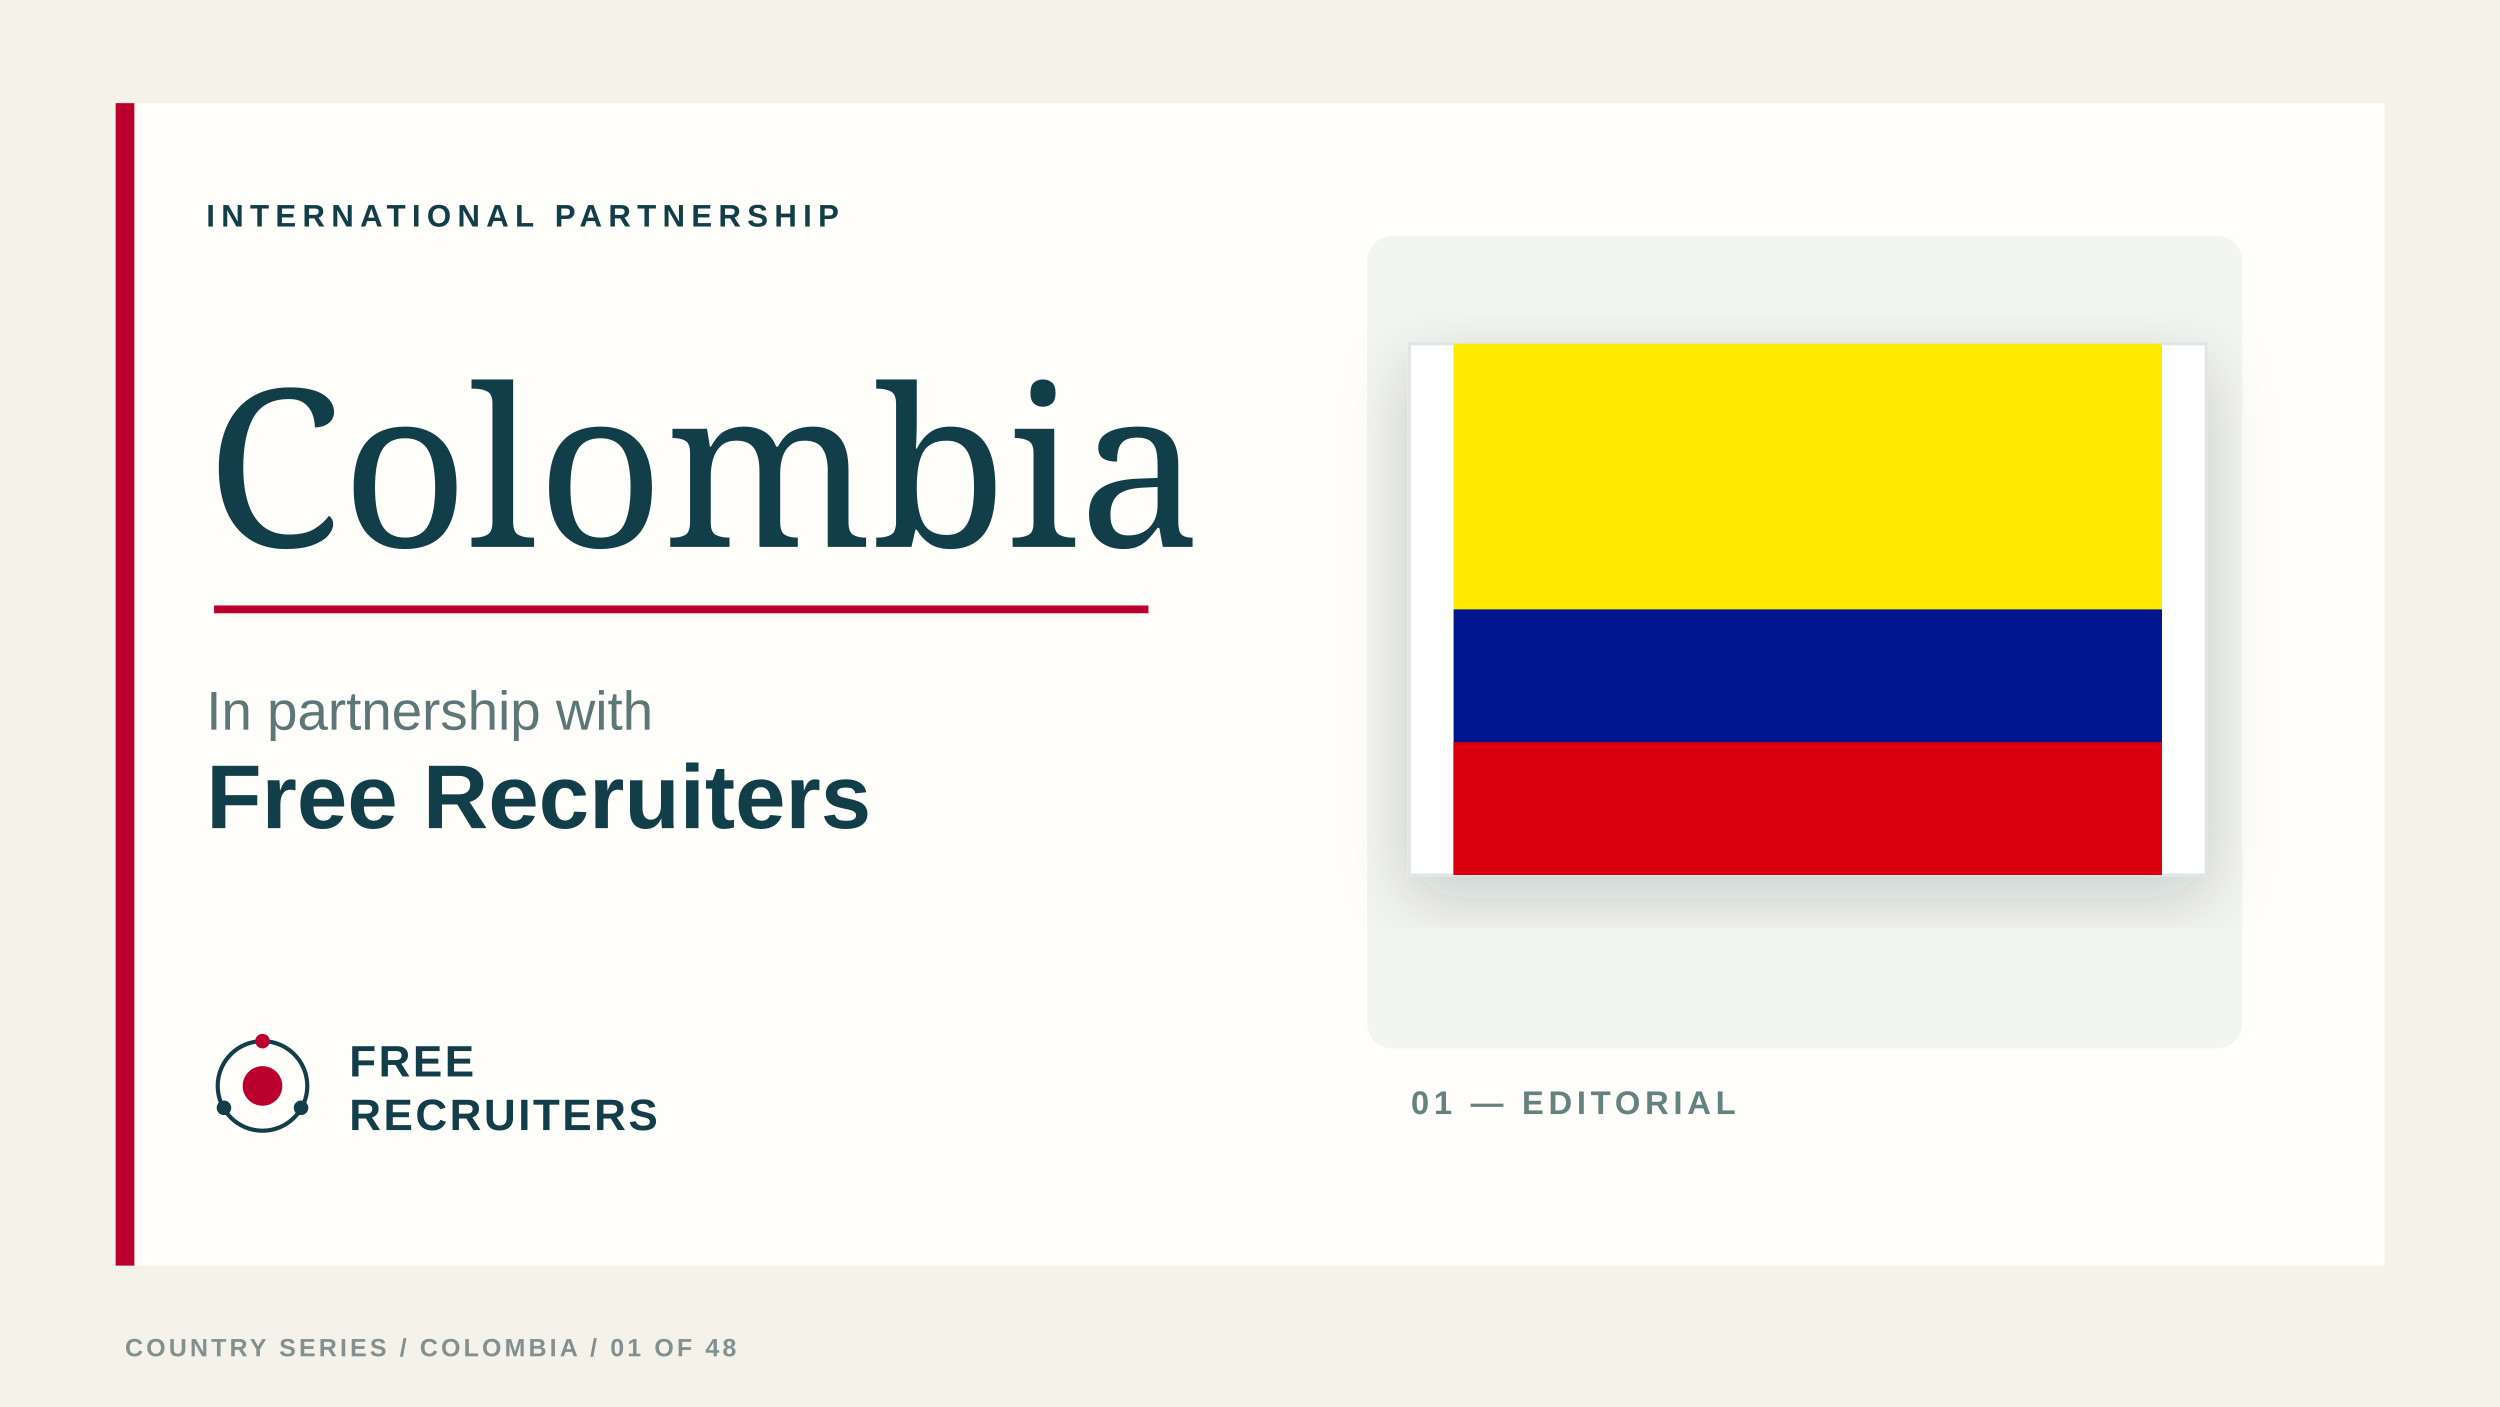
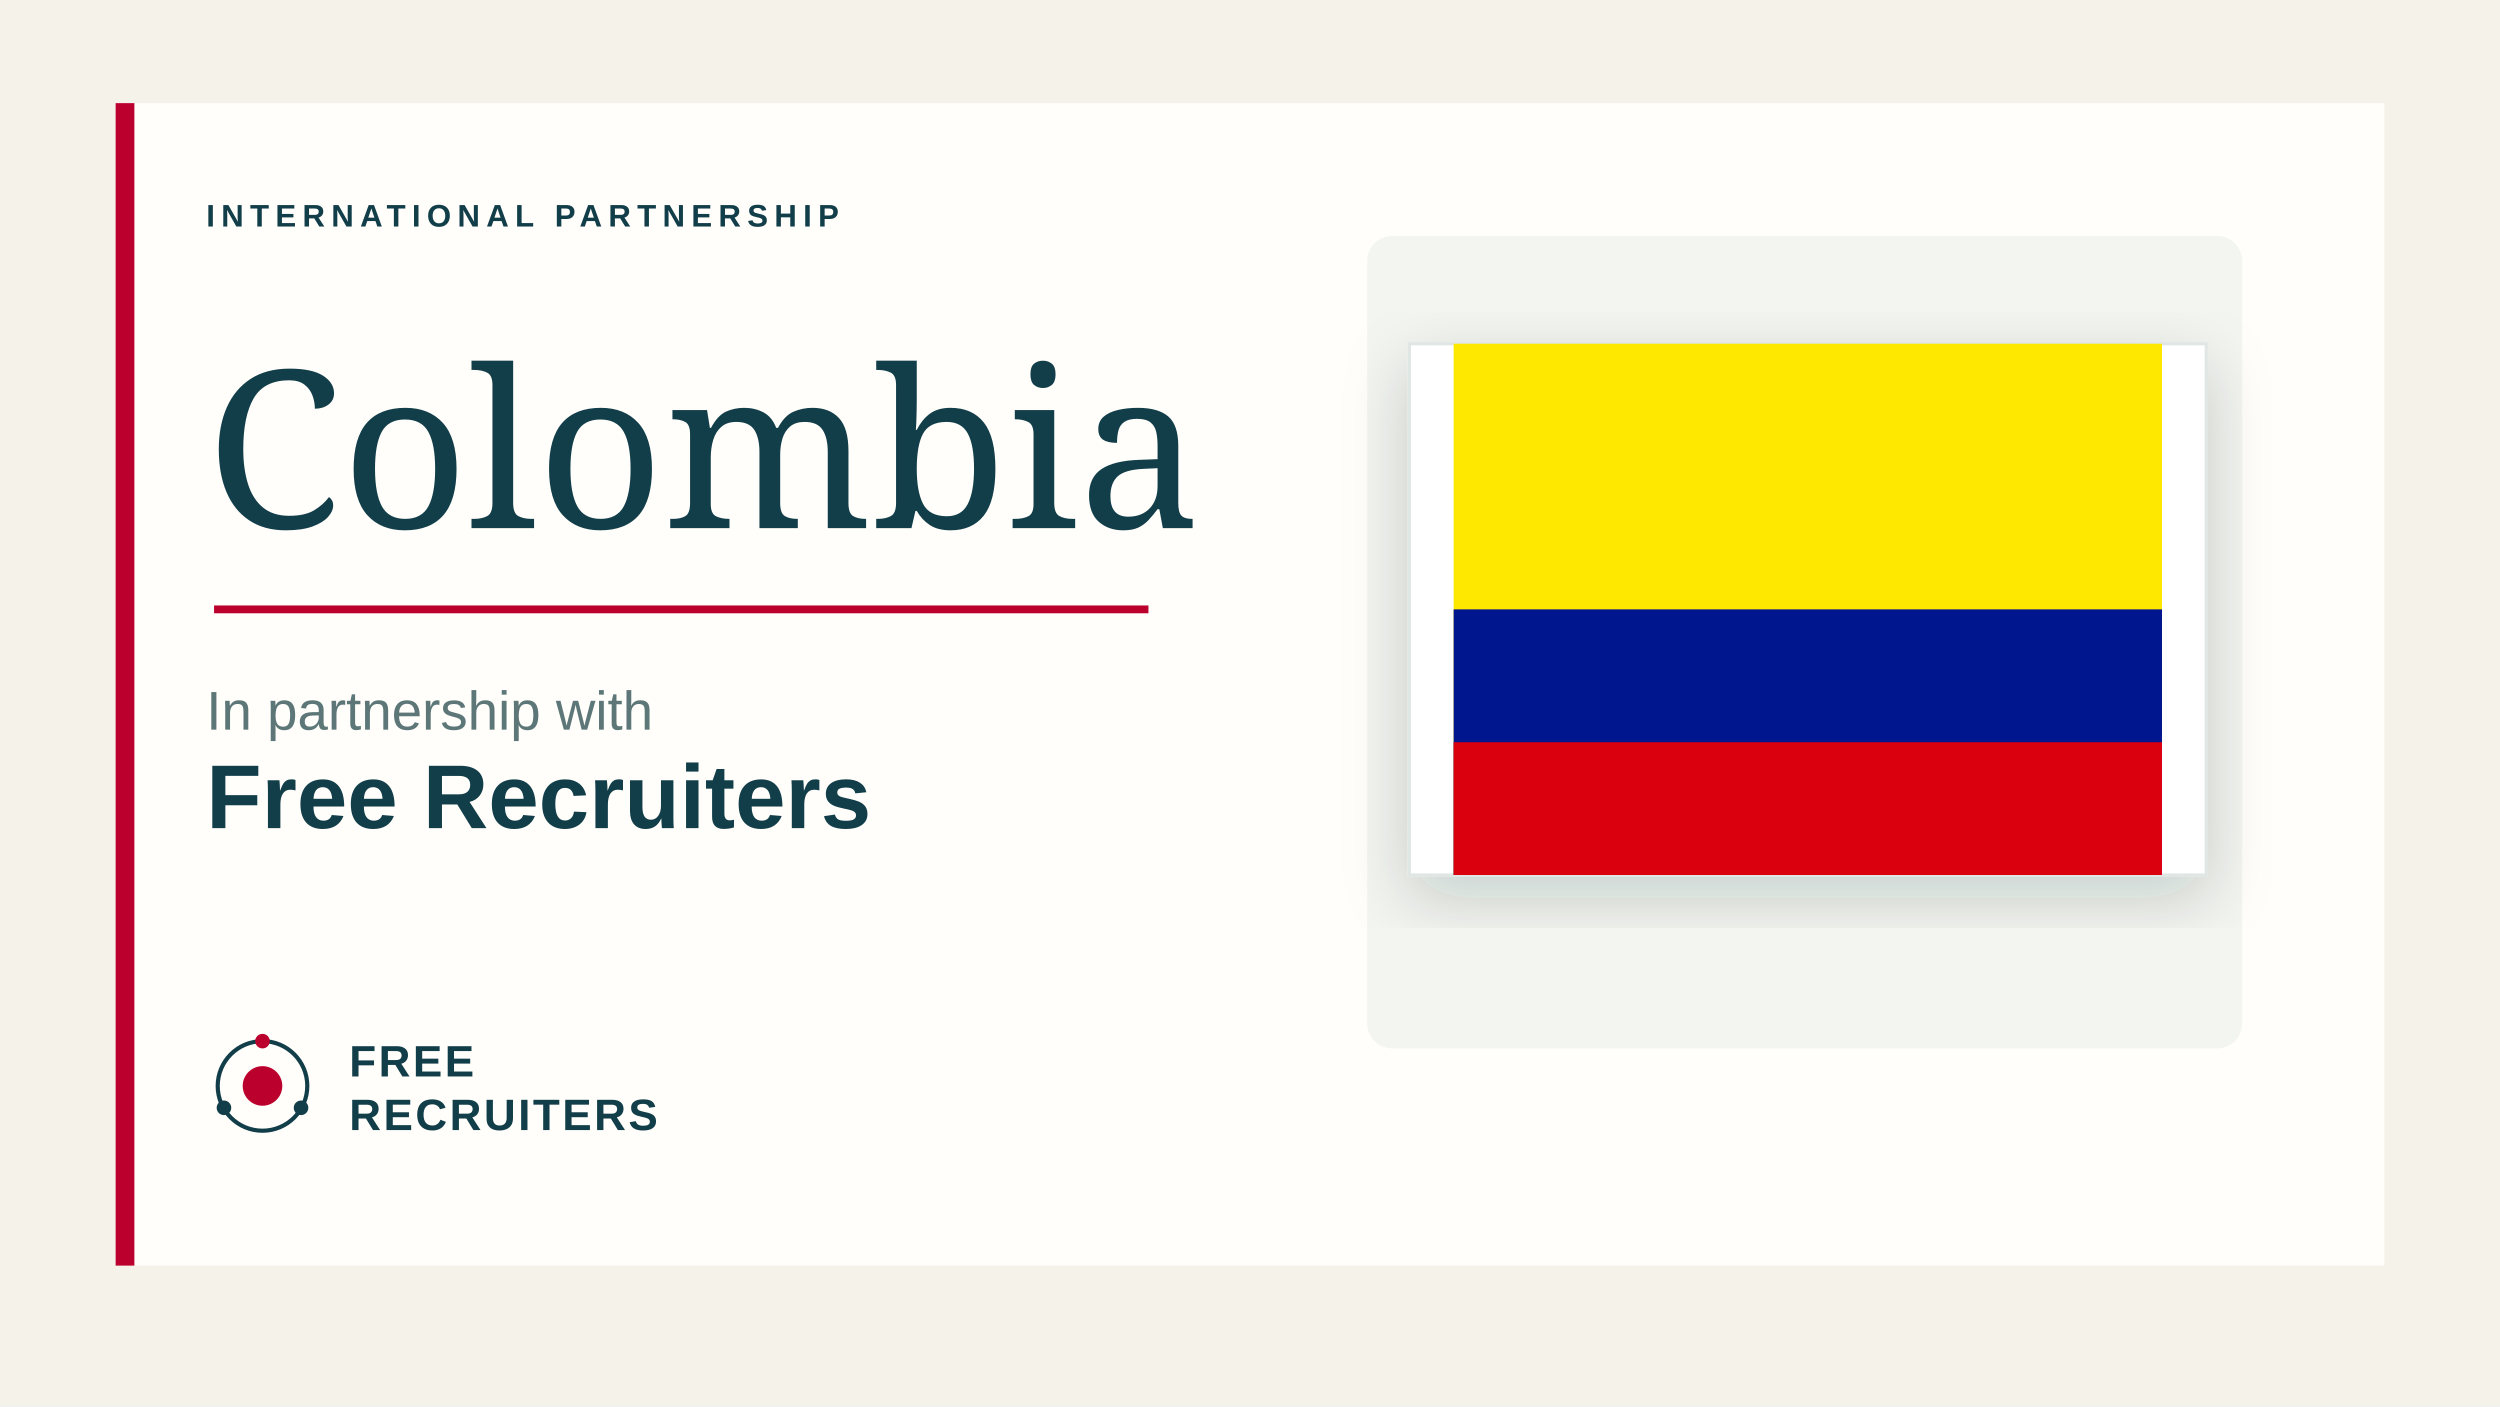
<svg xmlns="http://www.w3.org/2000/svg" width="1600" height="900" viewBox="0 0 1600 900" role="img" aria-label="Colombia in partnership with Free Recruiters — Editorial">
  <defs>
    <filter id="shadow">
      <feDropShadow dx="0" dy="14" stdDeviation="20" flood-color="#081F29" flood-opacity=".18" />
    </filter>
    <linearGradient id="sky" x2="1" y2="1">
      <stop stop-color="#d9f2f0" />
      <stop offset="1" stop-color="#eef4ff" />
    </linearGradient>
  </defs>
  <rect width="1600" height="900" fill="#F5F2EA" />
  <rect x="74" y="66" width="1452" height="744" fill="#FFFEFA" />
  <rect x="74" y="66" width="12" height="744" fill="#BC002D" />
  <text x="132" y="145" text-anchor="start" font-family="Arial, sans-serif" font-size="20" font-weight="700" letter-spacing="4" fill="#123E4A">INTERNATIONAL PARTNERSHIP</text>
-   <text x="132" y="350" text-anchor="start" font-family="Georgia,serif" font-size="141" font-weight="400" letter-spacing="0" fill="#123E4A">Colombia</text>
+   <text x="132" y="338" text-anchor="start" font-family="Georgia,serif" font-size="141" font-weight="400" letter-spacing="0" fill="#123E4A">Colombia</text>
  <path d="M137 390H735" stroke="#BC002D" stroke-width="5" />
  <text x="132" y="467" text-anchor="start" font-family="Arial, sans-serif" font-size="35" font-weight="400" letter-spacing="0" fill="#5D7778">In partnership with</text>
  <text x="132" y="530" text-anchor="start" font-family="Arial, sans-serif" font-size="58" font-weight="700" letter-spacing="0" fill="#123E4A">Free Recruiters</text>
  <g transform="translate(132 659) scale(0.666667)">
    <circle cx="54" cy="54" r="43" fill="none" stroke="#123E4A" stroke-width="4" />
    <circle cx="54" cy="54" r="19" fill="#BC002D" />
    <circle cx="54" cy="11" r="7" fill="#BC002D" />
    <circle cx="91" cy="75" r="7" fill="#123E4A" />
    <circle cx="17" cy="75" r="7" fill="#123E4A" />
  </g>
  <g font-family="Arial, sans-serif" font-weight="800" fill="#123E4A">
    <text x="223.52" y="688.92" font-size="28.16" letter-spacing="1.6">FREE</text>
    <text x="223.52" y="723.24" font-size="28.16" letter-spacing="1.6">RECRUITERS</text>
  </g>
  <rect x="875" y="151" width="560" height="520" rx="16" fill="#F3F5F1" />
  <g filter="url(#shadow)">
    <rect x="902" y="220" width="510" height="340" fill="#fff" stroke="#dfe6e4" stroke-width="2" />
    <svg id="flag-icons-co" viewBox="0 0 640 480" x="902" y="220" width="510" height="340" preserveAspectRatio="xMidYMid meet">
      <g fill-rule="evenodd" stroke-width="1pt">
        <path fill="#ffe800" d="M0 0h640v480H0z" />
        <path fill="#00148e" d="M0 240h640v240H0z" />
        <path fill="#da0010" d="M0 360h640v120H0z" />
      </g>
    </svg>
  </g>
-   <text x="903" y="713" text-anchor="start" font-family="Arial, sans-serif" font-size="21" font-weight="700" letter-spacing="3" fill="#658280">01 — EDITORIAL</text>
-   <text x="80" y="868" text-anchor="start" font-family="Arial, sans-serif" font-size="16" font-weight="700" letter-spacing="2" fill="#82908F">COUNTRY SERIES  /  COLOMBIA  /  01 OF 48</text>
</svg>
